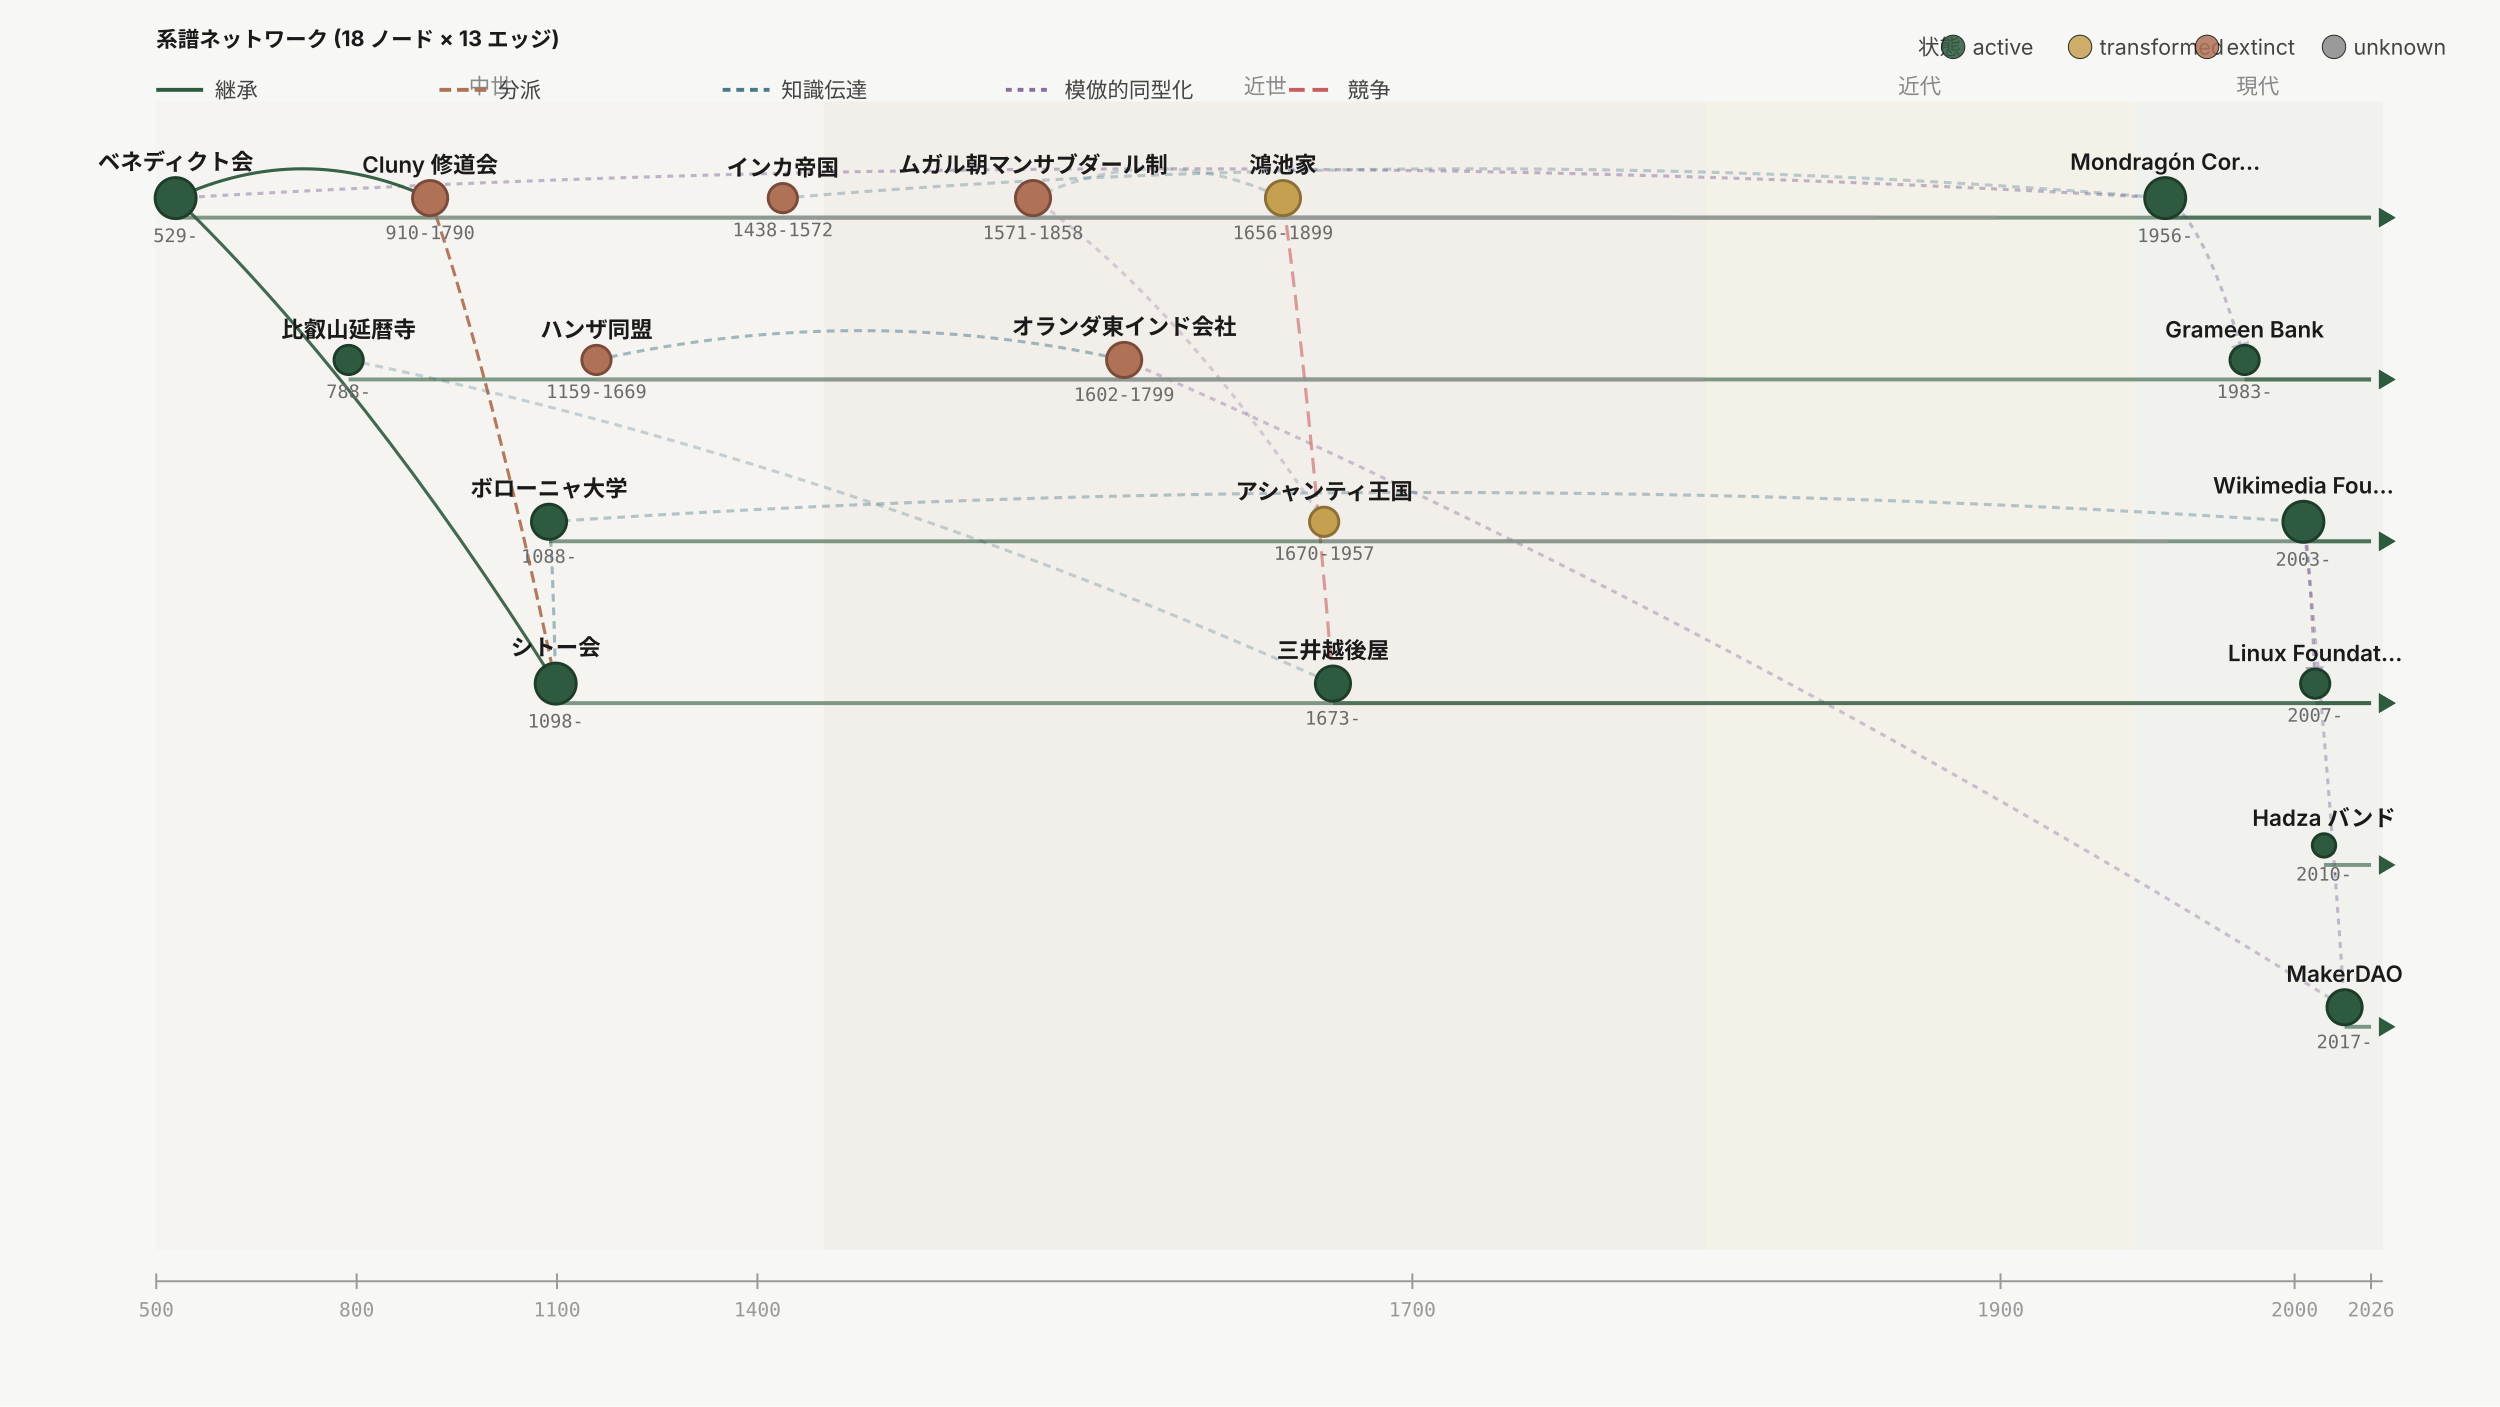
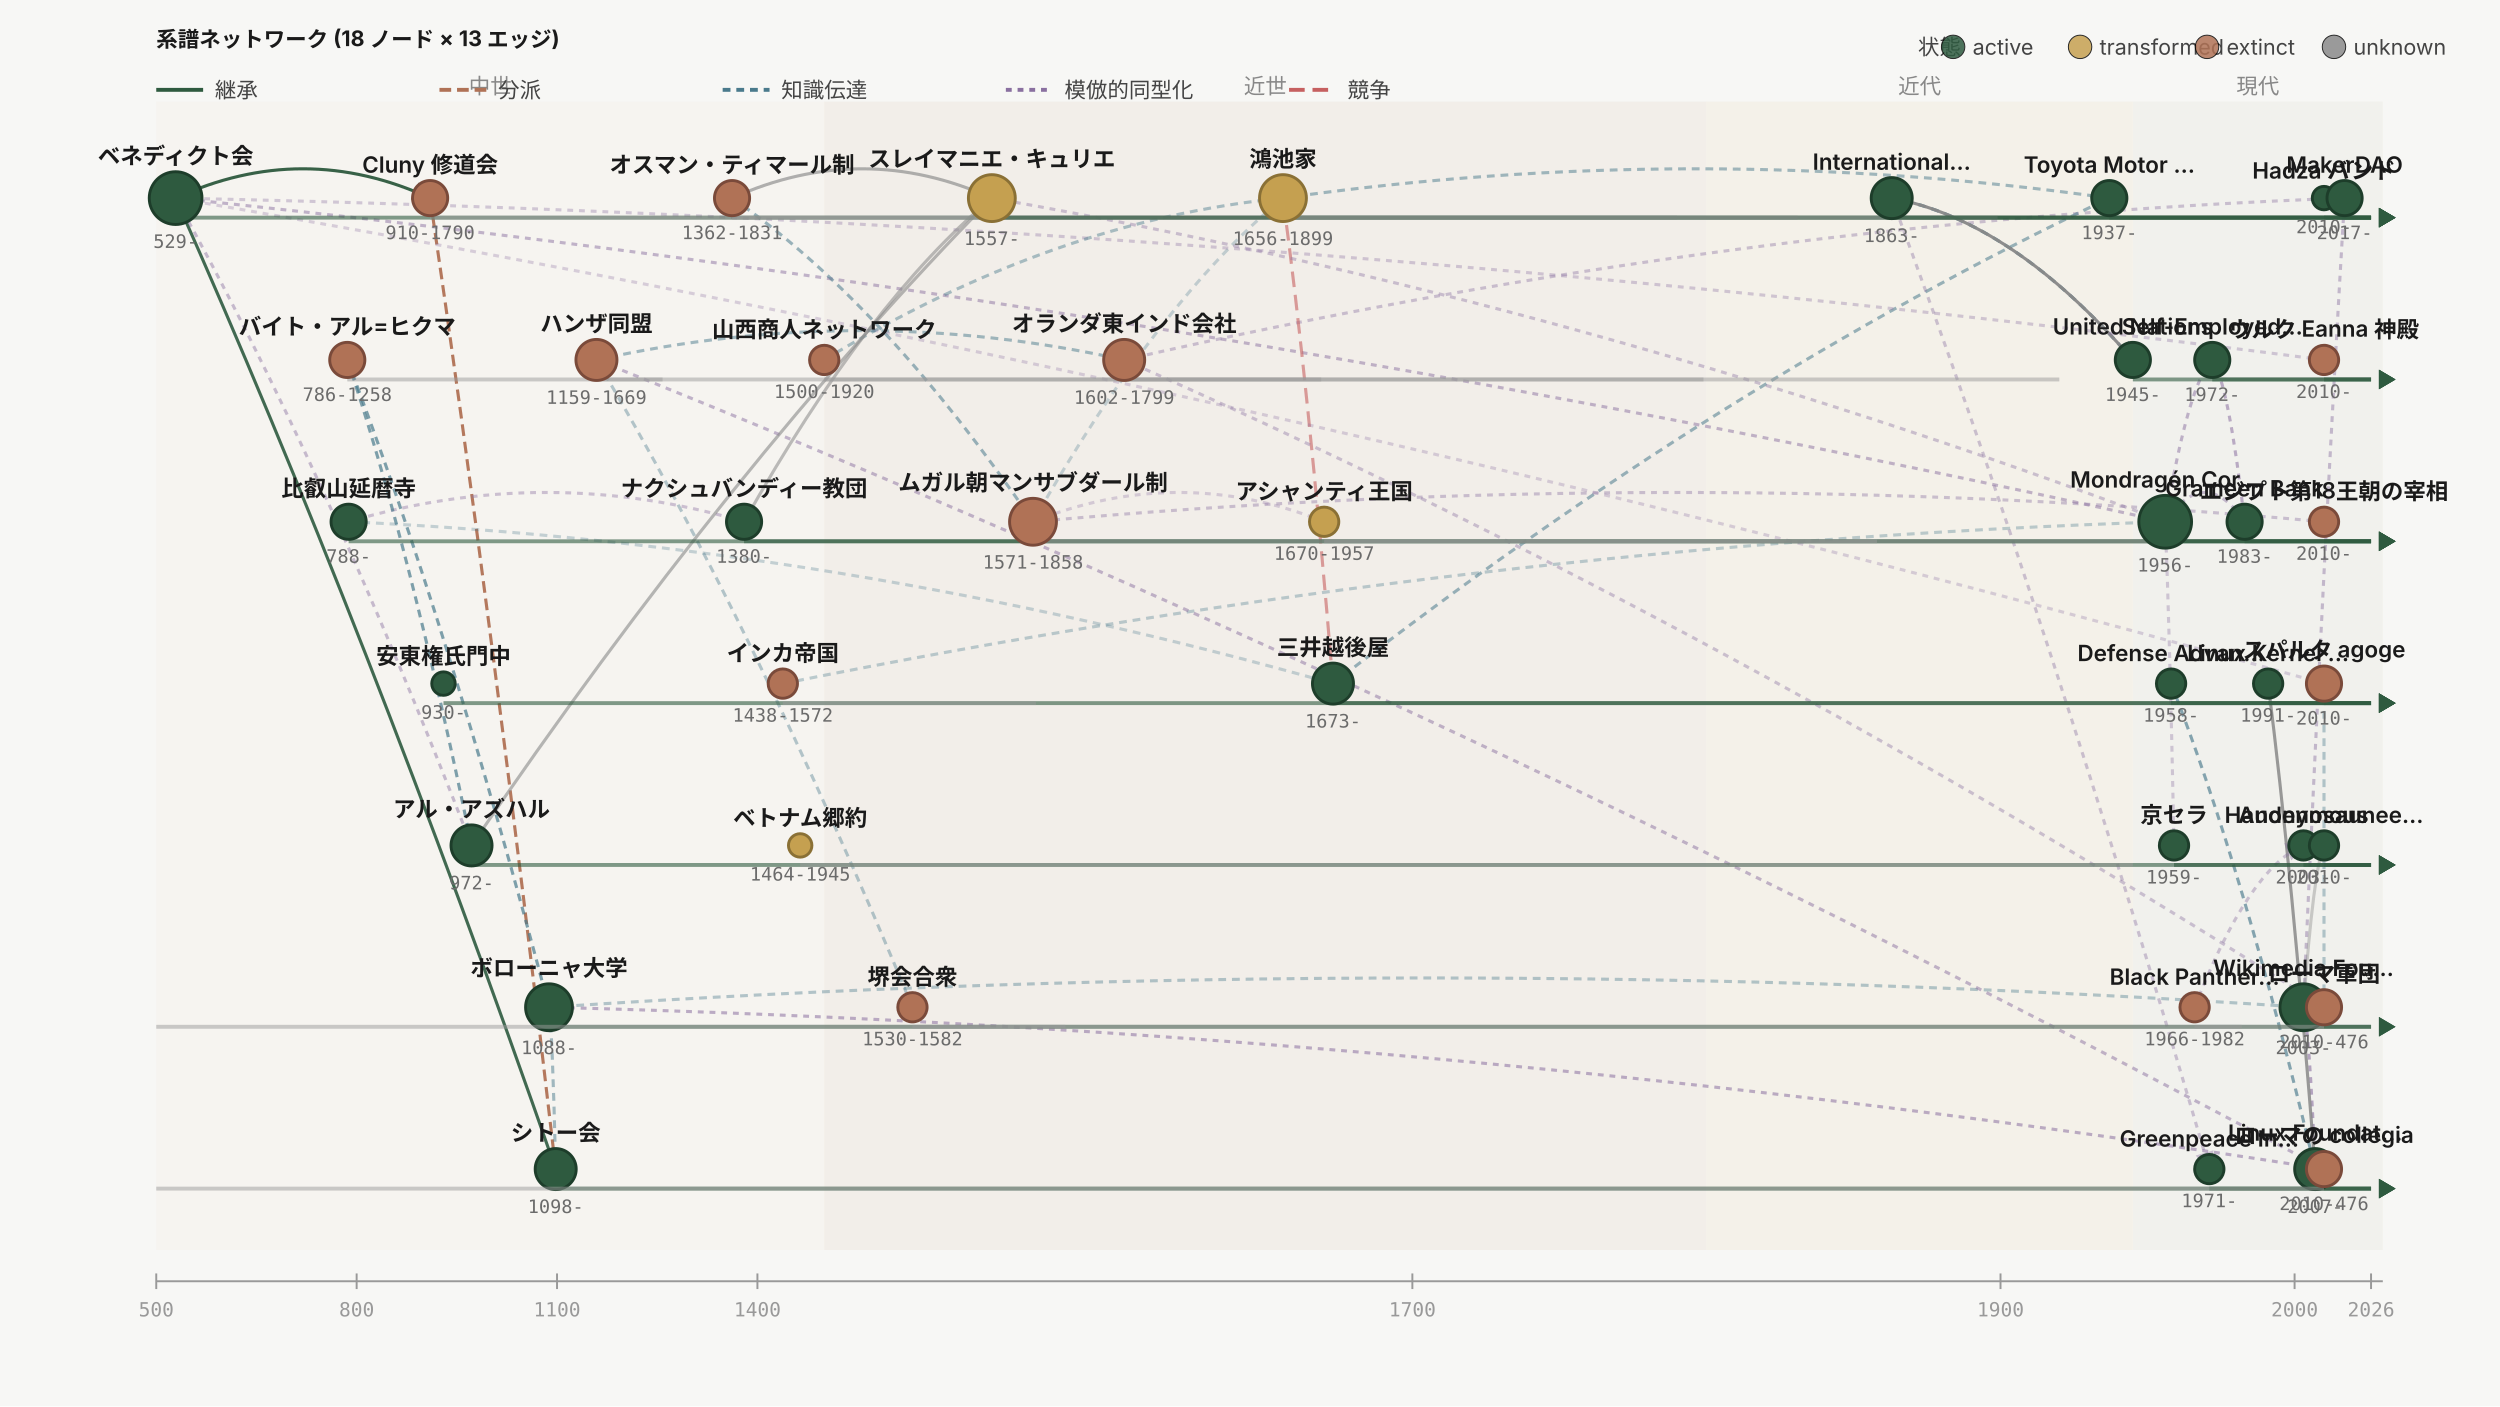
<svg xmlns="http://www.w3.org/2000/svg" viewBox="0 0 1280 720" font-family="-apple-system,system-ui,sans-serif">
  <style>
text { font-size: 11px; }
.node-label { font-size: 11.5px; font-weight: 600; fill: #1a1a1a; }
.node-date { font-size: 9.5px; fill: #6b6b6b; font-family: monospace; }
.year-tick { font-size: 10px; fill: #999; font-family: monospace; }
.edge-label { font-size: 9px; fill: #555; }
@media (prefers-color-scheme: dark) {
  .bg { fill: #121212; }
  .node-label { fill: #e0e0e0; }
  .node-date { fill: #aaa; }
  .year-tick { fill: #777; }
  .edge-label { fill: #999; }
}
</style>
  <rect class="bg" width="1280" height="720" fill="#f7f7f5" />
  <rect class="bg" width="1280" height="720" fill="url(#bg-pattern)" opacity="0.05" />
  <line x1="80" y1="656" x2="1220" y2="656" stroke="#999" stroke-width="1" />
  <line x1="80.0" y1="652" x2="80.0" y2="660" stroke="#999" stroke-width="1" />
  <text class="year-tick" x="80.0" y="674" text-anchor="middle">500</text>
  <line x1="182.6" y1="652" x2="182.6" y2="660" stroke="#999" stroke-width="1" />
  <text class="year-tick" x="182.6" y="674" text-anchor="middle">800</text>
  <line x1="285.2" y1="652" x2="285.2" y2="660" stroke="#999" stroke-width="1" />
  <text class="year-tick" x="285.2" y="674" text-anchor="middle">1100</text>
  <line x1="387.8" y1="652" x2="387.8" y2="660" stroke="#999" stroke-width="1" />
  <text class="year-tick" x="387.8" y="674" text-anchor="middle">1400</text>
  <line x1="723.132" y1="652" x2="723.132" y2="660" stroke="#999" stroke-width="1" />
  <text class="year-tick" x="723.132" y="674" text-anchor="middle">1700</text>
  <line x1="1024.264" y1="652" x2="1024.264" y2="660" stroke="#999" stroke-width="1" />
  <text class="year-tick" x="1024.264" y="674" text-anchor="middle">1900</text>
  <line x1="1174.83" y1="652" x2="1174.83" y2="660" stroke="#999" stroke-width="1" />
  <text class="year-tick" x="1174.83" y="674" text-anchor="middle">2000</text>
  <line x1="1213.977" y1="652" x2="1213.977" y2="660" stroke="#999" stroke-width="1" />
  <text class="year-tick" x="1213.977" y="674" text-anchor="middle">2026</text>
  <rect x="80.0" y="52" width="342.0" height="588" fill="#f5efe8" opacity="0.4" />
  <text x="251.0" y="48" text-anchor="middle" font-size="11" fill="#888">中世</text>
  <rect x="422.0" y="52" width="451.698" height="588" fill="#ebe1d6" opacity="0.4" />
  <text x="647.849" y="48" text-anchor="middle" font-size="11" fill="#888">近世</text>
  <rect x="873.698" y="52" width="218.321" height="588" fill="#f0e8d8" opacity="0.4" />
  <text x="982.858" y="48" text-anchor="middle" font-size="11" fill="#888">近代</text>
  <rect x="1092.019" y="52" width="127.981" height="588" fill="#e8e8e0" opacity="0.4" />
  <text x="1156.009" y="48" text-anchor="middle" font-size="11" fill="#888">現代</text>
  <path d="M 305.378 184.286 Q 440.478 154.286 575.577 184.286" stroke="#4a7a8c" stroke-width="1.6" fill="none" opacity="0.50" stroke-dasharray="4 3" marker-end="url(#arrow-knowledge_transfer)" />
-   <path d="M 575.577 184.286 Q 888.002 320.0 1200.426 515.714" stroke="#8a70a0" stroke-width="1.6" fill="none" opacity="0.40" stroke-dasharray="3 3" marker-end="url(#arrow-mimetic_isomorphism)" />
-   <path d="M 89.918 101.429 Q 599.25 71.429 1108.581 101.429" stroke="#8a70a0" stroke-width="1.6" fill="none" opacity="0.50" stroke-dasharray="3 3" marker-end="url(#arrow-mimetic_isomorphism)" />
+   <path d="M 575.577 184.286 Q 888.002 112.857 1200.426 101.429" stroke="#8a70a0" stroke-width="1.6" fill="none" opacity="0.40" stroke-dasharray="3 3" marker-end="url(#arrow-mimetic_isomorphism)" />
+   <path d="M 89.918 101.429 Q 599.25 154.286 1108.581 267.143" stroke="#8a70a0" stroke-width="1.6" fill="none" opacity="0.50" stroke-dasharray="3 3" marker-end="url(#arrow-mimetic_isomorphism)" />
  <path d="M 682.479 350.0 Q 669.681 195.714 656.883 101.429" stroke="#c66060" stroke-width="1.6" fill="none" opacity="0.60" stroke-dasharray="8 4" marker-end="url(#arrow-competition)" />
-   <path d="M 1179.347 267.143 Q 1189.887 361.429 1200.426 515.714" stroke="#8a70a0" stroke-width="1.6" fill="none" opacity="0.45" stroke-dasharray="3 3" marker-end="url(#arrow-mimetic_isomorphism)" />
+   <path d="M 1179.347 515.714 Q 1189.887 278.571 1200.426 101.429" stroke="#8a70a0" stroke-width="1.6" fill="none" opacity="0.45" stroke-dasharray="3 3" marker-end="url(#arrow-mimetic_isomorphism)" />
  <path d="M 89.918 101.429 Q 155.069 71.429 220.22 101.429" stroke="#2e5a3f" stroke-width="1.6" fill="none" opacity="0.95" stroke-dasharray="" marker-end="url(#arrow-succession)" />
-   <path d="M 220.22 101.429 Q 252.368 195.714 284.516 350.0" stroke="#b07256" stroke-width="1.6" fill="none" opacity="0.95" stroke-dasharray="6 3" marker-end="url(#arrow-schism)" />
-   <path d="M 89.918 101.429 Q 187.217 195.714 284.516 350.0" stroke="#2e5a3f" stroke-width="1.6" fill="none" opacity="0.90" stroke-dasharray="" marker-end="url(#arrow-succession)" />
-   <path d="M 284.516 350.0 Q 282.806 278.571 281.096 267.143" stroke="#4a7a8c" stroke-width="1.6" fill="none" opacity="0.50" stroke-dasharray="4 3" marker-end="url(#arrow-knowledge_transfer)" />
-   <path d="M 1179.347 267.143 Q 1182.358 278.571 1185.37 350.0" stroke="#8a70a0" stroke-width="1.6" fill="none" opacity="0.60" stroke-dasharray="3 3" marker-end="url(#arrow-mimetic_isomorphism)" />
-   <path d="M 1108.581 101.429 Q 1128.908 112.857 1149.234 184.286" stroke="#8a70a0" stroke-width="1.6" fill="none" opacity="0.45" stroke-dasharray="3 3" marker-end="url(#arrow-mimetic_isomorphism)" />
-   <path d="M 178.496 184.286 Q 430.488 237.143 682.479 350.0" stroke="#4a7a8c" stroke-width="1.6" fill="none" opacity="0.30" stroke-dasharray="4 3" marker-end="url(#arrow-knowledge_transfer)" />
-   <path d="M 281.096 267.143 Q 730.222 237.143 1179.347 267.143" stroke="#4a7a8c" stroke-width="1.6" fill="none" opacity="0.40" stroke-dasharray="4 3" marker-end="url(#arrow-knowledge_transfer)" />
-   <path d="M 400.796 101.429 Q 754.689 71.429 1108.581 101.429" stroke="#4a7a8c" stroke-width="1.6" fill="none" opacity="0.35" stroke-dasharray="4 3" marker-end="url(#arrow-knowledge_transfer)" />
-   <path d="M 528.902 101.429 Q 592.892 71.429 656.883 101.429" stroke="#4a7a8c" stroke-width="1.6" fill="none" opacity="0.30" stroke-dasharray="4 3" marker-end="url(#arrow-knowledge_transfer)" />
-   <path d="M 677.962 267.143 Q 603.432 154.286 528.902 101.429" stroke="#8a70a0" stroke-width="1.6" fill="none" opacity="0.30" stroke-dasharray="3 3" marker-end="url(#arrow-mimetic_isomorphism)" />
+   <path d="M 220.22 101.429 Q 252.368 320.0 284.516 598.571" stroke="#b07256" stroke-width="1.6" fill="none" opacity="0.95" stroke-dasharray="6 3" marker-end="url(#arrow-schism)" />
+   <path d="M 89.918 101.429 Q 187.217 320.0 284.516 598.571" stroke="#2e5a3f" stroke-width="1.6" fill="none" opacity="0.90" stroke-dasharray="" marker-end="url(#arrow-succession)" />
+   <path d="M 284.516 598.571 Q 282.806 527.143 281.096 515.714" stroke="#4a7a8c" stroke-width="1.6" fill="none" opacity="0.50" stroke-dasharray="4 3" marker-end="url(#arrow-knowledge_transfer)" />
+   <path d="M 1179.347 515.714 Q 1182.358 527.143 1185.37 598.571" stroke="#8a70a0" stroke-width="1.6" fill="none" opacity="0.60" stroke-dasharray="3 3" marker-end="url(#arrow-mimetic_isomorphism)" />
+   <path d="M 1108.581 267.143 Q 1128.908 237.143 1149.234 267.143" stroke="#8a70a0" stroke-width="1.6" fill="none" opacity="0.45" stroke-dasharray="3 3" marker-end="url(#arrow-mimetic_isomorphism)" />
+   <path d="M 178.496 267.143 Q 430.488 278.571 682.479 350.0" stroke="#4a7a8c" stroke-width="1.6" fill="none" opacity="0.30" stroke-dasharray="4 3" marker-end="url(#arrow-knowledge_transfer)" />
+   <path d="M 281.096 515.714 Q 730.222 485.714 1179.347 515.714" stroke="#4a7a8c" stroke-width="1.6" fill="none" opacity="0.40" stroke-dasharray="4 3" marker-end="url(#arrow-knowledge_transfer)" />
+   <path d="M 400.796 350.0 Q 754.689 278.571 1108.581 267.143" stroke="#4a7a8c" stroke-width="1.6" fill="none" opacity="0.35" stroke-dasharray="4 3" marker-end="url(#arrow-knowledge_transfer)" />
+   <path d="M 528.902 267.143 Q 592.892 154.286 656.883 101.429" stroke="#4a7a8c" stroke-width="1.6" fill="none" opacity="0.30" stroke-dasharray="4 3" marker-end="url(#arrow-knowledge_transfer)" />
+   <path d="M 677.962 267.143 Q 603.432 237.143 528.902 267.143" stroke="#8a70a0" stroke-width="1.6" fill="none" opacity="0.30" stroke-dasharray="3 3" marker-end="url(#arrow-mimetic_isomorphism)" />
+   <path d="M 682.479 350.0 Q 881.226 195.714 1079.974 101.429" stroke="#4a7a8c" stroke-width="1.6" fill="none" opacity="0.55" stroke-dasharray="4 3" marker-end="url(#arrow-knowledge_transfer)" />
+   <path d="M 656.883 101.429 Q 868.428 71.429 1079.974 101.429" stroke="#4a7a8c" stroke-width="1.6" fill="none" opacity="0.50" stroke-dasharray="4 3" marker-end="url(#arrow-knowledge_transfer)" />
+   <path d="M 968.555 101.429 Q 1049.86 320.0 1131.166 598.571" stroke="#8a70a0" stroke-width="1.6" fill="none" opacity="0.40" stroke-dasharray="3 3" marker-end="url(#arrow-mimetic_isomorphism)" />
+   <path d="M 1111.592 350.0 Q 1148.481 444.286 1185.37 598.571" stroke="#4a7a8c" stroke-width="1.6" fill="none" opacity="0.65" stroke-dasharray="4 3" marker-end="url(#arrow-knowledge_transfer)" />
+   <path d="M 968.555 101.429 Q 1030.287 112.857 1092.019 184.286" stroke="#4a7a8c" stroke-width="1.6" fill="none" opacity="0.85" stroke-dasharray="4 3" marker-end="url(#arrow-knowledge_transfer)" />
+   <path d="M 1092.019 184.286 Q 1030.287 112.857 968.555 101.429" stroke="#888" stroke-width="1.6" fill="none" opacity="0.95" stroke-dasharray="" marker-end="url(#arrow-normative_pressure)" />
+   <path d="M 1189.887 184.286 Q 639.902 112.857 89.918 101.429" stroke="#8a70a0" stroke-width="1.6" fill="none" opacity="0.35" stroke-dasharray="3 3" marker-end="url(#arrow-mimetic_isomorphism)" />
+   <path d="M 1189.887 267.143 Q 859.394 237.143 528.902 267.143" stroke="#8a70a0" stroke-width="1.6" fill="none" opacity="0.40" stroke-dasharray="3 3" marker-end="url(#arrow-mimetic_isomorphism)" />
+   <path d="M 1189.887 598.571 Q 747.632 361.429 305.378 184.286" stroke="#8a70a0" stroke-width="1.6" fill="none" opacity="0.50" stroke-dasharray="3 3" marker-end="url(#arrow-mimetic_isomorphism)" />
+   <path d="M 1189.887 515.714 Q 882.732 320.0 575.577 184.286" stroke="#8a70a0" stroke-width="1.6" fill="none" opacity="0.40" stroke-dasharray="3 3" marker-end="url(#arrow-mimetic_isomorphism)" />
+   <path d="M 1189.887 598.571 Q 735.491 527.143 281.096 515.714" stroke="#8a70a0" stroke-width="1.6" fill="none" opacity="0.55" stroke-dasharray="3 3" marker-end="url(#arrow-mimetic_isomorphism)" />
+   <path d="M 1189.887 350.0 Q 639.902 195.714 89.918 101.429" stroke="#8a70a0" stroke-width="1.6" fill="none" opacity="0.30" stroke-dasharray="3 3" marker-end="url(#arrow-mimetic_isomorphism)" />
+   <path d="M 1189.887 350.0 Q 1189.887 402.857 1189.887 515.714" stroke="#4a7a8c" stroke-width="1.6" fill="none" opacity="0.40" stroke-dasharray="4 3" marker-end="url(#arrow-knowledge_transfer)" />
+   <path d="M 422.0 184.286 Q 539.442 112.857 656.883 101.429" stroke="#4a7a8c" stroke-width="1.6" fill="none" opacity="0.45" stroke-dasharray="4 3" marker-end="url(#arrow-knowledge_transfer)" />
+   <path d="M 467.17 515.714 Q 386.274 320.0 305.378 184.286" stroke="#4a7a8c" stroke-width="1.6" fill="none" opacity="0.40" stroke-dasharray="4 3" marker-end="url(#arrow-knowledge_transfer)" />
+   <path d="M 1113.098 432.857 Q 1110.84 320.0 1108.581 267.143" stroke="#8a70a0" stroke-width="1.6" fill="none" opacity="0.35" stroke-dasharray="3 3" marker-end="url(#arrow-mimetic_isomorphism)" />
+   <path d="M 1132.672 184.286 Q 1120.626 195.714 1108.581 267.143" stroke="#8a70a0" stroke-width="1.6" fill="none" opacity="0.50" stroke-dasharray="3 3" marker-end="url(#arrow-mimetic_isomorphism)" />
+   <path d="M 1132.672 184.286 Q 1140.953 195.714 1149.234 267.143" stroke="#8a70a0" stroke-width="1.6" fill="none" opacity="0.55" stroke-dasharray="3 3" marker-end="url(#arrow-mimetic_isomorphism)" />
+   <path d="M 1189.887 432.857 Q 1184.617 444.286 1179.347 515.714" stroke="#888" stroke-width="1.6" fill="none" opacity="0.40" stroke-dasharray="" marker-end="url(#arrow-normative_pressure)" />
+   <path d="M 1161.279 350.0 Q 1173.325 444.286 1185.37 598.571" stroke="#888" stroke-width="1.6" fill="none" opacity="0.85" stroke-dasharray="" marker-end="url(#arrow-subsidiary)" />
+   <path d="M 1123.638 515.714 Q 1151.492 444.286 1179.347 432.857" stroke="#8a70a0" stroke-width="1.6" fill="none" opacity="0.40" stroke-dasharray="3 3" marker-end="url(#arrow-mimetic_isomorphism)" />
+   <path d="M 177.812 184.286 Q 229.454 320.0 281.096 515.714" stroke="#4a7a8c" stroke-width="1.6" fill="none" opacity="0.70" stroke-dasharray="4 3" marker-end="url(#arrow-knowledge_transfer)" />
+   <path d="M 241.424 432.857 Q 165.671 237.143 89.918 101.429" stroke="#8a70a0" stroke-width="1.6" fill="none" opacity="0.45" stroke-dasharray="3 3" marker-end="url(#arrow-mimetic_isomorphism)" />
+   <path d="M 374.804 101.429 Q 451.853 154.286 528.902 267.143" stroke="#4a7a8c" stroke-width="1.6" fill="none" opacity="0.55" stroke-dasharray="4 3" marker-end="url(#arrow-knowledge_transfer)" />
+   <path d="M 507.823 101.429 Q 808.202 154.286 1108.581 267.143" stroke="#8a70a0" stroke-width="1.6" fill="none" opacity="0.40" stroke-dasharray="3 3" marker-end="url(#arrow-mimetic_isomorphism)" />
+   <path d="M 380.96 267.143 Q 279.728 237.143 178.496 267.143" stroke="#8a70a0" stroke-width="1.6" fill="none" opacity="0.40" stroke-dasharray="3 3" marker-end="url(#arrow-mimetic_isomorphism)" />
+   <path d="M 177.812 184.286 Q 209.618 278.571 241.424 432.857" stroke="#4a7a8c" stroke-width="1.6" fill="none" opacity="0.70" stroke-dasharray="4 3" marker-end="url(#arrow-knowledge_transfer)" />
+   <path d="M 380.96 267.143 Q 444.391 154.286 507.823 101.429" stroke="#888" stroke-width="1.6" fill="none" opacity="0.55" stroke-dasharray="" marker-end="url(#arrow-normative_pressure)" />
+   <path d="M 507.823 101.429 Q 374.623 237.143 241.424 432.857" stroke="#888" stroke-width="1.6" fill="none" opacity="0.60" stroke-dasharray="" marker-end="url(#arrow-normative_pressure)" />
+   <path d="M 374.804 101.429 Q 441.313 71.429 507.823 101.429" stroke="#888" stroke-width="1.6" fill="none" opacity="0.65" stroke-dasharray="" marker-end="url(#arrow-supply_chain)" />
  <defs>
    <marker id="arrow-succession" viewBox="0 0 10 10" refX="9" refY="5" markerWidth="6" markerHeight="6" orient="auto">
      <path d="M 0 0 L 10 5 L 0 10 z" fill="#2e5a3f" />
    </marker>
    <marker id="arrow-schism" viewBox="0 0 10 10" refX="9" refY="5" markerWidth="6" markerHeight="6" orient="auto">
      <path d="M 0 0 L 10 5 L 0 10 z" fill="#b07256" />
    </marker>
    <marker id="arrow-knowledge_transfer" viewBox="0 0 10 10" refX="9" refY="5" markerWidth="6" markerHeight="6" orient="auto">
      <path d="M 0 0 L 10 5 L 0 10 z" fill="#4a7a8c" />
    </marker>
    <marker id="arrow-mimetic_isomorphism" viewBox="0 0 10 10" refX="9" refY="5" markerWidth="6" markerHeight="6" orient="auto">
      <path d="M 0 0 L 10 5 L 0 10 z" fill="#8a70a0" />
    </marker>
    <marker id="arrow-competition" viewBox="0 0 10 10" refX="9" refY="5" markerWidth="6" markerHeight="6" orient="auto">
      <path d="M 0 0 L 10 5 L 0 10 z" fill="#c66060" />
    </marker>
    <marker id="arrow-merger" viewBox="0 0 10 10" refX="9" refY="5" markerWidth="6" markerHeight="6" orient="auto">
      <path d="M 0 0 L 10 5 L 0 10 z" fill="#5a8a4a" />
    </marker>
  </defs>
  <line x1="89.918" y1="111.429" x2="1213.977" y2="111.429" stroke="#2e5a3f" stroke-width="2" opacity="0.6" />
  <text x="1216.977" y="115.429" font-size="10" fill="#2e5a3f">▶</text>
-   <circle cx="89.918" cy="101.429" r="10.5" fill="#2e5a3f" stroke="#1d3d2a" stroke-width="1.5" />
-   <text class="node-label" x="89.918" y="86.929" text-anchor="middle">ベネディクト会</text>
-   <text class="node-date" x="89.918" y="123.929" text-anchor="middle">529-</text>
-   <line x1="178.496" y1="194.286" x2="1213.977" y2="194.286" stroke="#2e5a3f" stroke-width="2" opacity="0.6" />
-   <text x="1216.977" y="198.286" font-size="10" fill="#2e5a3f">▶</text>
-   <circle cx="178.496" cy="184.286" r="7.5" fill="#2e5a3f" stroke="#1d3d2a" stroke-width="1.5" />
-   <text class="node-label" x="178.496" y="172.786" text-anchor="middle">比叡山延暦寺</text>
-   <text class="node-date" x="178.496" y="203.786" text-anchor="middle">788-</text>
+   <circle cx="89.918" cy="101.429" r="13.5" fill="#2e5a3f" stroke="#1d3d2a" stroke-width="1.5" />
+   <text class="node-label" x="89.918" y="83.929" text-anchor="middle">ベネディクト会</text>
+   <text class="node-date" x="89.918" y="126.929" text-anchor="middle">529-</text>
+   <line x1="177.812" y1="194.286" x2="339.236" y2="194.286" stroke="#999" stroke-width="2" opacity="0.5" />
+   <circle cx="177.812" cy="184.286" r="9.0" fill="#b07256" stroke="#7a4a3a" stroke-width="1.5" />
+   <text class="node-label" x="177.812" y="171.286" text-anchor="middle">バイト・アル=ヒクマ</text>
+   <text class="node-date" x="177.812" y="205.286" text-anchor="middle">786-1258</text>
+   <line x1="178.496" y1="277.143" x2="1213.977" y2="277.143" stroke="#2e5a3f" stroke-width="2" opacity="0.6" />
+   <text x="1216.977" y="281.143" font-size="10" fill="#2e5a3f">▶</text>
+   <circle cx="178.496" cy="267.143" r="9.0" fill="#2e5a3f" stroke="#1d3d2a" stroke-width="1.5" />
+   <text class="node-label" x="178.496" y="254.143" text-anchor="middle">比叡山延暦寺</text>
+   <text class="node-date" x="178.496" y="288.143" text-anchor="middle">788-</text>
  <line x1="220.22" y1="111.429" x2="858.642" y2="111.429" stroke="#999" stroke-width="2" opacity="0.5" />
  <circle cx="220.22" cy="101.429" r="9.0" fill="#b07256" stroke="#7a4a3a" stroke-width="1.5" />
  <text class="node-label" x="220.22" y="88.429" text-anchor="middle">Cluny 修道会</text>
  <text class="node-date" x="220.22" y="122.429" text-anchor="middle">910-1790</text>
-   <line x1="281.096" y1="277.143" x2="1213.977" y2="277.143" stroke="#2e5a3f" stroke-width="2" opacity="0.6" />
-   <text x="1216.977" y="281.143" font-size="10" fill="#2e5a3f">▶</text>
-   <circle cx="281.096" cy="267.143" r="9.0" fill="#2e5a3f" stroke="#1d3d2a" stroke-width="1.5" />
-   <text class="node-label" x="281.096" y="254.143" text-anchor="middle">ボローニャ大学</text>
-   <text class="node-date" x="281.096" y="288.143" text-anchor="middle">1088-</text>
-   <line x1="284.516" y1="360.0" x2="1213.977" y2="360.0" stroke="#2e5a3f" stroke-width="2" opacity="0.6" />
-   <text x="1216.977" y="364.0" font-size="10" fill="#2e5a3f">▶</text>
-   <circle cx="284.516" cy="350.0" r="10.5" fill="#2e5a3f" stroke="#1d3d2a" stroke-width="1.5" />
-   <text class="node-label" x="284.516" y="335.5" text-anchor="middle">シトー会</text>
-   <text class="node-date" x="284.516" y="372.5" text-anchor="middle">1098-</text>
+   <line x1="227.06" y1="360.0" x2="1213.977" y2="360.0" stroke="#2e5a3f" stroke-width="2" opacity="0.6" />
+   <text x="1216.977" y="364.0" font-size="10" fill="#2e5a3f">▶</text>
+   <circle cx="227.06" cy="350.0" r="6.0" fill="#2e5a3f" stroke="#1d3d2a" stroke-width="1.5" />
+   <text class="node-label" x="227.06" y="340.0" text-anchor="middle">安東権氏門中</text>
+   <text class="node-date" x="227.06" y="368.0" text-anchor="middle">930-</text>
+   <line x1="241.424" y1="442.857" x2="1213.977" y2="442.857" stroke="#2e5a3f" stroke-width="2" opacity="0.6" />
+   <text x="1216.977" y="446.857" font-size="10" fill="#2e5a3f">▶</text>
+   <circle cx="241.424" cy="432.857" r="10.5" fill="#2e5a3f" stroke="#1d3d2a" stroke-width="1.5" />
+   <text class="node-label" x="241.424" y="418.357" text-anchor="middle">アル・アズハル</text>
+   <text class="node-date" x="241.424" y="455.357" text-anchor="middle">972-</text>
+   <line x1="281.096" y1="525.714" x2="1213.977" y2="525.714" stroke="#2e5a3f" stroke-width="2" opacity="0.6" />
+   <text x="1216.977" y="529.714" font-size="10" fill="#2e5a3f">▶</text>
+   <circle cx="281.096" cy="515.714" r="12.0" fill="#2e5a3f" stroke="#1d3d2a" stroke-width="1.5" />
+   <text class="node-label" x="281.096" y="499.714" text-anchor="middle">ボローニャ大学</text>
+   <text class="node-date" x="281.096" y="539.714" text-anchor="middle">1088-</text>
+   <line x1="284.516" y1="608.571" x2="1213.977" y2="608.571" stroke="#2e5a3f" stroke-width="2" opacity="0.6" />
+   <text x="1216.977" y="612.571" font-size="10" fill="#2e5a3f">▶</text>
+   <circle cx="284.516" cy="598.571" r="10.5" fill="#2e5a3f" stroke="#1d3d2a" stroke-width="1.5" />
+   <text class="node-label" x="284.516" y="584.071" text-anchor="middle">シトー会</text>
+   <text class="node-date" x="284.516" y="621.071" text-anchor="middle">1098-</text>
  <line x1="305.378" y1="194.286" x2="676.457" y2="194.286" stroke="#999" stroke-width="2" opacity="0.5" />
-   <circle cx="305.378" cy="184.286" r="7.5" fill="#b07256" stroke="#7a4a3a" stroke-width="1.5" />
-   <text class="node-label" x="305.378" y="172.786" text-anchor="middle">ハンザ同盟</text>
-   <text class="node-date" x="305.378" y="203.786" text-anchor="middle">1159-1669</text>
-   <line x1="400.796" y1="111.429" x2="530.408" y2="111.429" stroke="#999" stroke-width="2" opacity="0.5" />
-   <circle cx="400.796" cy="101.429" r="7.5" fill="#b07256" stroke="#7a4a3a" stroke-width="1.5" />
-   <text class="node-label" x="400.796" y="89.929" text-anchor="middle">インカ帝国</text>
-   <text class="node-date" x="400.796" y="120.929" text-anchor="middle">1438-1572</text>
-   <line x1="528.902" y1="111.429" x2="961.026" y2="111.429" stroke="#999" stroke-width="2" opacity="0.5" />
-   <circle cx="528.902" cy="101.429" r="9.0" fill="#b07256" stroke="#7a4a3a" stroke-width="1.5" />
-   <text class="node-label" x="528.902" y="88.429" text-anchor="middle">ムガル朝マンサブダール制</text>
-   <text class="node-date" x="528.902" y="122.429" text-anchor="middle">1571-1858</text>
+   <circle cx="305.378" cy="184.286" r="10.5" fill="#b07256" stroke="#7a4a3a" stroke-width="1.5" />
+   <text class="node-label" x="305.378" y="169.786" text-anchor="middle">ハンザ同盟</text>
+   <text class="node-date" x="305.378" y="206.786" text-anchor="middle">1159-1669</text>
+   <line x1="374.804" y1="111.429" x2="920.374" y2="111.429" stroke="#999" stroke-width="2" opacity="0.5" />
+   <circle cx="374.804" cy="101.429" r="9.0" fill="#b07256" stroke="#7a4a3a" stroke-width="1.5" />
+   <text class="node-label" x="374.804" y="88.429" text-anchor="middle">オスマン・ティマール制</text>
+   <text class="node-date" x="374.804" y="122.429" text-anchor="middle">1362-1831</text>
+   <line x1="380.96" y1="277.143" x2="1213.977" y2="277.143" stroke="#2e5a3f" stroke-width="2" opacity="0.6" />
+   <text x="1216.977" y="281.143" font-size="10" fill="#2e5a3f">▶</text>
+   <circle cx="380.96" cy="267.143" r="9.0" fill="#2e5a3f" stroke="#1d3d2a" stroke-width="1.5" />
+   <text class="node-label" x="380.96" y="254.143" text-anchor="middle">ナクシュバンディー教団</text>
+   <text class="node-date" x="380.96" y="288.143" text-anchor="middle">1380-</text>
+   <line x1="400.796" y1="360.0" x2="530.408" y2="360.0" stroke="#999" stroke-width="2" opacity="0.5" />
+   <circle cx="400.796" cy="350.0" r="7.5" fill="#b07256" stroke="#7a4a3a" stroke-width="1.5" />
+   <text class="node-label" x="400.796" y="338.5" text-anchor="middle">インカ帝国</text>
+   <text class="node-date" x="400.796" y="369.5" text-anchor="middle">1438-1572</text>
+   <line x1="409.688" y1="442.857" x2="1092.019" y2="442.857" stroke="#999" stroke-width="2" opacity="0.5" />
+   <circle cx="409.688" cy="432.857" r="6.0" fill="#c5a050" stroke="#8a7035" stroke-width="1.5" />
+   <text class="node-label" x="409.688" y="422.857" text-anchor="middle">ベトナム郷約</text>
+   <text class="node-date" x="409.688" y="450.857" text-anchor="middle">1464-1945</text>
+   <line x1="422.0" y1="194.286" x2="1054.377" y2="194.286" stroke="#999" stroke-width="2" opacity="0.5" />
+   <circle cx="422.0" cy="184.286" r="7.5" fill="#b07256" stroke="#7a4a3a" stroke-width="1.5" />
+   <text class="node-label" x="422.0" y="172.786" text-anchor="middle">山西商人ネットワーク</text>
+   <text class="node-date" x="422.0" y="203.786" text-anchor="middle">1500-1920</text>
+   <line x1="467.17" y1="525.714" x2="545.464" y2="525.714" stroke="#999" stroke-width="2" opacity="0.5" />
+   <circle cx="467.17" cy="515.714" r="7.5" fill="#b07256" stroke="#7a4a3a" stroke-width="1.5" />
+   <text class="node-label" x="467.17" y="504.214" text-anchor="middle">堺会合衆</text>
+   <text class="node-date" x="467.17" y="535.214" text-anchor="middle">1530-1582</text>
+   <line x1="507.823" y1="111.429" x2="1213.977" y2="111.429" stroke="#2e5a3f" stroke-width="2" opacity="0.6" />
+   <text x="1216.977" y="115.429" font-size="10" fill="#2e5a3f">▶</text>
+   <circle cx="507.823" cy="101.429" r="12.0" fill="#c5a050" stroke="#8a7035" stroke-width="1.5" />
+   <text class="node-label" x="507.823" y="85.429" text-anchor="middle">スレイマニエ・キュリエ</text>
+   <text class="node-date" x="507.823" y="125.429" text-anchor="middle">1557-</text>
+   <line x1="528.902" y1="277.143" x2="961.026" y2="277.143" stroke="#999" stroke-width="2" opacity="0.5" />
+   <circle cx="528.902" cy="267.143" r="12.0" fill="#b07256" stroke="#7a4a3a" stroke-width="1.5" />
+   <text class="node-label" x="528.902" y="251.143" text-anchor="middle">ムガル朝マンサブダール制</text>
+   <text class="node-date" x="528.902" y="291.143" text-anchor="middle">1571-1858</text>
  <line x1="575.577" y1="194.286" x2="872.192" y2="194.286" stroke="#999" stroke-width="2" opacity="0.5" />
-   <circle cx="575.577" cy="184.286" r="9.0" fill="#b07256" stroke="#7a4a3a" stroke-width="1.5" />
-   <text class="node-label" x="575.577" y="171.286" text-anchor="middle">オランダ東インド会社</text>
-   <text class="node-date" x="575.577" y="205.286" text-anchor="middle">1602-1799</text>
+   <circle cx="575.577" cy="184.286" r="10.5" fill="#b07256" stroke="#7a4a3a" stroke-width="1.5" />
+   <text class="node-label" x="575.577" y="169.786" text-anchor="middle">オランダ東インド会社</text>
+   <text class="node-date" x="575.577" y="206.786" text-anchor="middle">1602-1799</text>
  <line x1="656.883" y1="111.429" x2="1022.758" y2="111.429" stroke="#999" stroke-width="2" opacity="0.5" />
-   <circle cx="656.883" cy="101.429" r="9.0" fill="#c5a050" stroke="#8a7035" stroke-width="1.5" />
-   <text class="node-label" x="656.883" y="88.429" text-anchor="middle">鴻池家</text>
-   <text class="node-date" x="656.883" y="122.429" text-anchor="middle">1656-1899</text>
+   <circle cx="656.883" cy="101.429" r="12.0" fill="#c5a050" stroke="#8a7035" stroke-width="1.5" />
+   <text class="node-label" x="656.883" y="85.429" text-anchor="middle">鴻池家</text>
+   <text class="node-date" x="656.883" y="125.429" text-anchor="middle">1656-1899</text>
  <line x1="677.962" y1="277.143" x2="1110.087" y2="277.143" stroke="#999" stroke-width="2" opacity="0.5" />
  <circle cx="677.962" cy="267.143" r="7.5" fill="#c5a050" stroke="#8a7035" stroke-width="1.5" />
  <text class="node-label" x="677.962" y="255.643" text-anchor="middle">アシャンティ王国</text>
  <text class="node-date" x="677.962" y="286.643" text-anchor="middle">1670-1957</text>
  <line x1="682.479" y1="360.0" x2="1213.977" y2="360.0" stroke="#2e5a3f" stroke-width="2" opacity="0.6" />
  <text x="1216.977" y="364.0" font-size="10" fill="#2e5a3f">▶</text>
-   <circle cx="682.479" cy="350.0" r="9.0" fill="#2e5a3f" stroke="#1d3d2a" stroke-width="1.5" />
-   <text class="node-label" x="682.479" y="337.0" text-anchor="middle">三井越後屋</text>
-   <text class="node-date" x="682.479" y="371.0" text-anchor="middle">1673-</text>
-   <line x1="1108.581" y1="111.429" x2="1213.977" y2="111.429" stroke="#2e5a3f" stroke-width="2" opacity="0.6" />
-   <text x="1216.977" y="115.429" font-size="10" fill="#2e5a3f">▶</text>
-   <circle cx="1108.581" cy="101.429" r="10.5" fill="#2e5a3f" stroke="#1d3d2a" stroke-width="1.5" />
-   <text class="node-label" x="1108.581" y="86.929" text-anchor="middle">Mondragón Cor…</text>
-   <text class="node-date" x="1108.581" y="123.929" text-anchor="middle">1956-</text>
-   <line x1="1149.234" y1="194.286" x2="1213.977" y2="194.286" stroke="#2e5a3f" stroke-width="2" opacity="0.6" />
+   <circle cx="682.479" cy="350.0" r="10.5" fill="#2e5a3f" stroke="#1d3d2a" stroke-width="1.5" />
+   <text class="node-label" x="682.479" y="335.5" text-anchor="middle">三井越後屋</text>
+   <text class="node-date" x="682.479" y="372.5" text-anchor="middle">1673-</text>
+   <line x1="968.555" y1="111.429" x2="1213.977" y2="111.429" stroke="#2e5a3f" stroke-width="2" opacity="0.6" />
+   <text x="1216.977" y="115.429" font-size="10" fill="#2e5a3f">▶</text>
+   <circle cx="968.555" cy="101.429" r="10.5" fill="#2e5a3f" stroke="#1d3d2a" stroke-width="1.5" />
+   <text class="node-label" x="968.555" y="86.929" text-anchor="middle">International…</text>
+   <text class="node-date" x="968.555" y="123.929" text-anchor="middle">1863-</text>
+   <line x1="1079.974" y1="111.429" x2="1213.977" y2="111.429" stroke="#2e5a3f" stroke-width="2" opacity="0.6" />
+   <text x="1216.977" y="115.429" font-size="10" fill="#2e5a3f">▶</text>
+   <circle cx="1079.974" cy="101.429" r="9.0" fill="#2e5a3f" stroke="#1d3d2a" stroke-width="1.5" />
+   <text class="node-label" x="1079.974" y="88.429" text-anchor="middle">Toyota Motor …</text>
+   <text class="node-date" x="1079.974" y="122.429" text-anchor="middle">1937-</text>
+   <line x1="1092.019" y1="194.286" x2="1213.977" y2="194.286" stroke="#2e5a3f" stroke-width="2" opacity="0.6" />
  <text x="1216.977" y="198.286" font-size="10" fill="#2e5a3f">▶</text>
-   <circle cx="1149.234" cy="184.286" r="7.5" fill="#2e5a3f" stroke="#1d3d2a" stroke-width="1.5" />
-   <text class="node-label" x="1149.234" y="172.786" text-anchor="middle">Grameen Bank</text>
-   <text class="node-date" x="1149.234" y="203.786" text-anchor="middle">1983-</text>
-   <line x1="1179.347" y1="277.143" x2="1213.977" y2="277.143" stroke="#2e5a3f" stroke-width="2" opacity="0.6" />
-   <text x="1216.977" y="281.143" font-size="10" fill="#2e5a3f">▶</text>
-   <circle cx="1179.347" cy="267.143" r="10.5" fill="#2e5a3f" stroke="#1d3d2a" stroke-width="1.5" />
-   <text class="node-label" x="1179.347" y="252.643" text-anchor="middle">Wikimedia Fou…</text>
-   <text class="node-date" x="1179.347" y="289.643" text-anchor="middle">2003-</text>
-   <line x1="1185.37" y1="360.0" x2="1213.977" y2="360.0" stroke="#2e5a3f" stroke-width="2" opacity="0.6" />
-   <text x="1216.977" y="364.0" font-size="10" fill="#2e5a3f">▶</text>
-   <circle cx="1185.37" cy="350.0" r="7.5" fill="#2e5a3f" stroke="#1d3d2a" stroke-width="1.5" />
-   <text class="node-label" x="1185.37" y="338.5" text-anchor="middle">Linux Foundat…</text>
-   <text class="node-date" x="1185.37" y="369.5" text-anchor="middle">2007-</text>
+   <circle cx="1092.019" cy="184.286" r="9.0" fill="#2e5a3f" stroke="#1d3d2a" stroke-width="1.5" />
+   <text class="node-label" x="1092.019" y="171.286" text-anchor="middle">United Nations</text>
+   <text class="node-date" x="1092.019" y="205.286" text-anchor="middle">1945-</text>
+   <line x1="1108.581" y1="277.143" x2="1213.977" y2="277.143" stroke="#2e5a3f" stroke-width="2" opacity="0.6" />
+   <text x="1216.977" y="281.143" font-size="10" fill="#2e5a3f">▶</text>
+   <circle cx="1108.581" cy="267.143" r="13.5" fill="#2e5a3f" stroke="#1d3d2a" stroke-width="1.5" />
+   <text class="node-label" x="1108.581" y="249.643" text-anchor="middle">Mondragón Cor…</text>
+   <text class="node-date" x="1108.581" y="292.643" text-anchor="middle">1956-</text>
+   <line x1="1111.592" y1="360.0" x2="1213.977" y2="360.0" stroke="#2e5a3f" stroke-width="2" opacity="0.6" />
+   <text x="1216.977" y="364.0" font-size="10" fill="#2e5a3f">▶</text>
+   <circle cx="1111.592" cy="350.0" r="7.5" fill="#2e5a3f" stroke="#1d3d2a" stroke-width="1.5" />
+   <text class="node-label" x="1111.592" y="338.5" text-anchor="middle">Defense Advan…</text>
+   <text class="node-date" x="1111.592" y="369.5" text-anchor="middle">1958-</text>
+   <line x1="1113.098" y1="442.857" x2="1213.977" y2="442.857" stroke="#2e5a3f" stroke-width="2" opacity="0.6" />
+   <text x="1216.977" y="446.857" font-size="10" fill="#2e5a3f">▶</text>
+   <circle cx="1113.098" cy="432.857" r="7.5" fill="#2e5a3f" stroke="#1d3d2a" stroke-width="1.5" />
+   <text class="node-label" x="1113.098" y="421.357" text-anchor="middle">京セラ</text>
+   <text class="node-date" x="1113.098" y="452.357" text-anchor="middle">1959-</text>
+   <line x1="1123.638" y1="525.714" x2="1147.728" y2="525.714" stroke="#999" stroke-width="2" opacity="0.5" />
+   <circle cx="1123.638" cy="515.714" r="7.5" fill="#b07256" stroke="#7a4a3a" stroke-width="1.5" />
+   <text class="node-label" x="1123.638" y="504.214" text-anchor="middle">Black Panther…</text>
+   <text class="node-date" x="1123.638" y="535.214" text-anchor="middle">1966-1982</text>
+   <line x1="1131.166" y1="608.571" x2="1213.977" y2="608.571" stroke="#2e5a3f" stroke-width="2" opacity="0.6" />
+   <text x="1216.977" y="612.571" font-size="10" fill="#2e5a3f">▶</text>
+   <circle cx="1131.166" cy="598.571" r="7.5" fill="#2e5a3f" stroke="#1d3d2a" stroke-width="1.5" />
+   <text class="node-label" x="1131.166" y="587.071" text-anchor="middle">Greenpeace In…</text>
+   <text class="node-date" x="1131.166" y="618.071" text-anchor="middle">1971-</text>
+   <line x1="1132.672" y1="194.286" x2="1213.977" y2="194.286" stroke="#2e5a3f" stroke-width="2" opacity="0.6" />
+   <text x="1216.977" y="198.286" font-size="10" fill="#2e5a3f">▶</text>
+   <circle cx="1132.672" cy="184.286" r="9.0" fill="#2e5a3f" stroke="#1d3d2a" stroke-width="1.5" />
+   <text class="node-label" x="1132.672" y="171.286" text-anchor="middle">Self-Employed…</text>
+   <text class="node-date" x="1132.672" y="205.286" text-anchor="middle">1972-</text>
+   <line x1="1149.234" y1="277.143" x2="1213.977" y2="277.143" stroke="#2e5a3f" stroke-width="2" opacity="0.6" />
+   <text x="1216.977" y="281.143" font-size="10" fill="#2e5a3f">▶</text>
+   <circle cx="1149.234" cy="267.143" r="9.0" fill="#2e5a3f" stroke="#1d3d2a" stroke-width="1.5" />
+   <text class="node-label" x="1149.234" y="254.143" text-anchor="middle">Grameen Bank</text>
+   <text class="node-date" x="1149.234" y="288.143" text-anchor="middle">1983-</text>
+   <line x1="1161.279" y1="360.0" x2="1213.977" y2="360.0" stroke="#2e5a3f" stroke-width="2" opacity="0.6" />
+   <text x="1216.977" y="364.0" font-size="10" fill="#2e5a3f">▶</text>
+   <circle cx="1161.279" cy="350.0" r="7.5" fill="#2e5a3f" stroke="#1d3d2a" stroke-width="1.5" />
+   <text class="node-label" x="1161.279" y="338.5" text-anchor="middle">Linux Kernel …</text>
+   <text class="node-date" x="1161.279" y="369.5" text-anchor="middle">1991-</text>
+   <line x1="1179.347" y1="442.857" x2="1213.977" y2="442.857" stroke="#2e5a3f" stroke-width="2" opacity="0.6" />
+   <text x="1216.977" y="446.857" font-size="10" fill="#2e5a3f">▶</text>
+   <circle cx="1179.347" cy="432.857" r="7.5" fill="#2e5a3f" stroke="#1d3d2a" stroke-width="1.5" />
+   <text class="node-label" x="1179.347" y="421.357" text-anchor="middle">Anonymous</text>
+   <text class="node-date" x="1179.347" y="452.357" text-anchor="middle">2003-</text>
+   <line x1="1179.347" y1="525.714" x2="1213.977" y2="525.714" stroke="#2e5a3f" stroke-width="2" opacity="0.6" />
+   <text x="1216.977" y="529.714" font-size="10" fill="#2e5a3f">▶</text>
+   <circle cx="1179.347" cy="515.714" r="12.0" fill="#2e5a3f" stroke="#1d3d2a" stroke-width="1.5" />
+   <text class="node-label" x="1179.347" y="499.714" text-anchor="middle">Wikimedia Fou…</text>
+   <text class="node-date" x="1179.347" y="539.714" text-anchor="middle">2003-</text>
+   <line x1="1185.37" y1="608.571" x2="1213.977" y2="608.571" stroke="#2e5a3f" stroke-width="2" opacity="0.6" />
+   <text x="1216.977" y="612.571" font-size="10" fill="#2e5a3f">▶</text>
+   <circle cx="1185.37" cy="598.571" r="10.5" fill="#2e5a3f" stroke="#1d3d2a" stroke-width="1.5" />
+   <text class="node-label" x="1185.37" y="584.071" text-anchor="middle">Linux Foundat…</text>
+   <text class="node-date" x="1185.37" y="621.071" text-anchor="middle">2007-</text>
+   <line x1="1189.887" y1="111.429" x2="1213.977" y2="111.429" stroke="#2e5a3f" stroke-width="2" opacity="0.6" />
+   <text x="1216.977" y="115.429" font-size="10" fill="#2e5a3f">▶</text>
+   <circle cx="1189.887" cy="101.429" r="6.0" fill="#2e5a3f" stroke="#1d3d2a" stroke-width="1.5" />
+   <text class="node-label" x="1189.887" y="91.429" text-anchor="middle">Hadza バンド</text>
+   <text class="node-date" x="1189.887" y="119.429" text-anchor="middle">2010-</text>
+   <line x1="1189.887" y1="194.286" x2="1213.977" y2="194.286" stroke="#2e5a3f" stroke-width="2" opacity="0.6" />
+   <text x="1216.977" y="198.286" font-size="10" fill="#2e5a3f">▶</text>
+   <circle cx="1189.887" cy="184.286" r="7.5" fill="#b07256" stroke="#7a4a3a" stroke-width="1.5" />
+   <text class="node-label" x="1189.887" y="172.786" text-anchor="middle">ウルク Eanna 神殿</text>
+   <text class="node-date" x="1189.887" y="203.786" text-anchor="middle">2010-</text>
+   <line x1="1189.887" y1="277.143" x2="1213.977" y2="277.143" stroke="#2e5a3f" stroke-width="2" opacity="0.6" />
+   <text x="1216.977" y="281.143" font-size="10" fill="#2e5a3f">▶</text>
+   <circle cx="1189.887" cy="267.143" r="7.5" fill="#b07256" stroke="#7a4a3a" stroke-width="1.5" />
+   <text class="node-label" x="1189.887" y="255.643" text-anchor="middle">エジプト第18王朝の宰相</text>
+   <text class="node-date" x="1189.887" y="286.643" text-anchor="middle">2010-</text>
+   <line x1="1189.887" y1="360.0" x2="1213.977" y2="360.0" stroke="#2e5a3f" stroke-width="2" opacity="0.6" />
+   <text x="1216.977" y="364.0" font-size="10" fill="#2e5a3f">▶</text>
+   <circle cx="1189.887" cy="350.0" r="9.0" fill="#b07256" stroke="#7a4a3a" stroke-width="1.5" />
+   <text class="node-label" x="1189.887" y="337.0" text-anchor="middle">スパルタ agoge</text>
+   <text class="node-date" x="1189.887" y="371.0" text-anchor="middle">2010-</text>
  <line x1="1189.887" y1="442.857" x2="1213.977" y2="442.857" stroke="#2e5a3f" stroke-width="2" opacity="0.6" />
  <text x="1216.977" y="446.857" font-size="10" fill="#2e5a3f">▶</text>
-   <circle cx="1189.887" cy="432.857" r="6.0" fill="#2e5a3f" stroke="#1d3d2a" stroke-width="1.5" />
-   <text class="node-label" x="1189.887" y="422.857" text-anchor="middle">Hadza バンド</text>
-   <text class="node-date" x="1189.887" y="450.857" text-anchor="middle">2010-</text>
-   <line x1="1200.426" y1="525.714" x2="1213.977" y2="525.714" stroke="#2e5a3f" stroke-width="2" opacity="0.6" />
-   <text x="1216.977" y="529.714" font-size="10" fill="#2e5a3f">▶</text>
-   <circle cx="1200.426" cy="515.714" r="9.0" fill="#2e5a3f" stroke="#1d3d2a" stroke-width="1.5" />
-   <text class="node-label" x="1200.426" y="502.714" text-anchor="middle">MakerDAO</text>
-   <text class="node-date" x="1200.426" y="536.714" text-anchor="middle">2017-</text>
+   <circle cx="1189.887" cy="432.857" r="7.5" fill="#2e5a3f" stroke="#1d3d2a" stroke-width="1.5" />
+   <text class="node-label" x="1189.887" y="421.357" text-anchor="middle">Haudenosaunee…</text>
+   <text class="node-date" x="1189.887" y="452.357" text-anchor="middle">2010-</text>
+   <line x1="1189.887" y1="525.714" x2="80.0" y2="525.714" stroke="#999" stroke-width="2" opacity="0.5" />
+   <circle cx="1189.887" cy="515.714" r="9.0" fill="#b07256" stroke="#7a4a3a" stroke-width="1.5" />
+   <text class="node-label" x="1189.887" y="502.714" text-anchor="middle">ローマ軍団</text>
+   <text class="node-date" x="1189.887" y="536.714" text-anchor="middle">2010-476</text>
+   <line x1="1189.887" y1="608.571" x2="80.0" y2="608.571" stroke="#999" stroke-width="2" opacity="0.5" />
+   <circle cx="1189.887" cy="598.571" r="9.0" fill="#b07256" stroke="#7a4a3a" stroke-width="1.5" />
+   <text class="node-label" x="1189.887" y="585.571" text-anchor="middle">ローマの collegia</text>
+   <text class="node-date" x="1189.887" y="619.571" text-anchor="middle">2010-476</text>
+   <line x1="1200.426" y1="111.429" x2="1213.977" y2="111.429" stroke="#2e5a3f" stroke-width="2" opacity="0.6" />
+   <text x="1216.977" y="115.429" font-size="10" fill="#2e5a3f">▶</text>
+   <circle cx="1200.426" cy="101.429" r="9.0" fill="#2e5a3f" stroke="#1d3d2a" stroke-width="1.5" />
+   <text class="node-label" x="1200.426" y="88.429" text-anchor="middle">MakerDAO</text>
+   <text class="node-date" x="1200.426" y="122.429" text-anchor="middle">2017-</text>
  <text x="80" y="24" font-size="13" font-weight="700" fill="#1a1a1a">系譜ネットワーク (18 ノード × 13 エッジ)</text>
  <line x1="80" y1="46" x2="104" y2="46" stroke="#2e5a3f" stroke-width="2" stroke-dasharray="" />
  <text x="110" y="50" font-size="10.5" fill="#444">継承</text>
  <line x1="225" y1="46" x2="249" y2="46" stroke="#b07256" stroke-width="2" stroke-dasharray="6 3" />
  <text x="255" y="50" font-size="10.5" fill="#444">分派</text>
  <line x1="370" y1="46" x2="394" y2="46" stroke="#4a7a8c" stroke-width="2" stroke-dasharray="4 3" />
  <text x="400" y="50" font-size="10.5" fill="#444">知識伝達</text>
  <line x1="515" y1="46" x2="539" y2="46" stroke="#8a70a0" stroke-width="2" stroke-dasharray="3 3" />
  <text x="545" y="50" font-size="10.5" fill="#444">模倣的同型化</text>
  <line x1="660" y1="46" x2="684" y2="46" stroke="#c66060" stroke-width="2" stroke-dasharray="8 4" />
  <text x="690" y="50" font-size="10.5" fill="#444">競争</text>
  <text x="982" y="28" font-size="10.5" fill="#444">状態</text>
  <circle cx="1000" cy="24" r="6" fill="#2e5a3f" stroke="#000" stroke-width="0.5" opacity="0.85" />
  <text x="1010" y="28" font-size="9.5" fill="#444">active</text>
  <circle cx="1065" cy="24" r="6" fill="#c5a050" stroke="#000" stroke-width="0.5" opacity="0.85" />
  <text x="1075" y="28" font-size="9.5" fill="#444">transformed</text>
  <circle cx="1130" cy="24" r="6" fill="#b07256" stroke="#000" stroke-width="0.5" opacity="0.85" />
  <text x="1140" y="28" font-size="9.5" fill="#444">extinct</text>
  <circle cx="1195" cy="24" r="6" fill="#8a8a8a" stroke="#000" stroke-width="0.5" opacity="0.85" />
  <text x="1205" y="28" font-size="9.5" fill="#444">unknown</text>
</svg>
